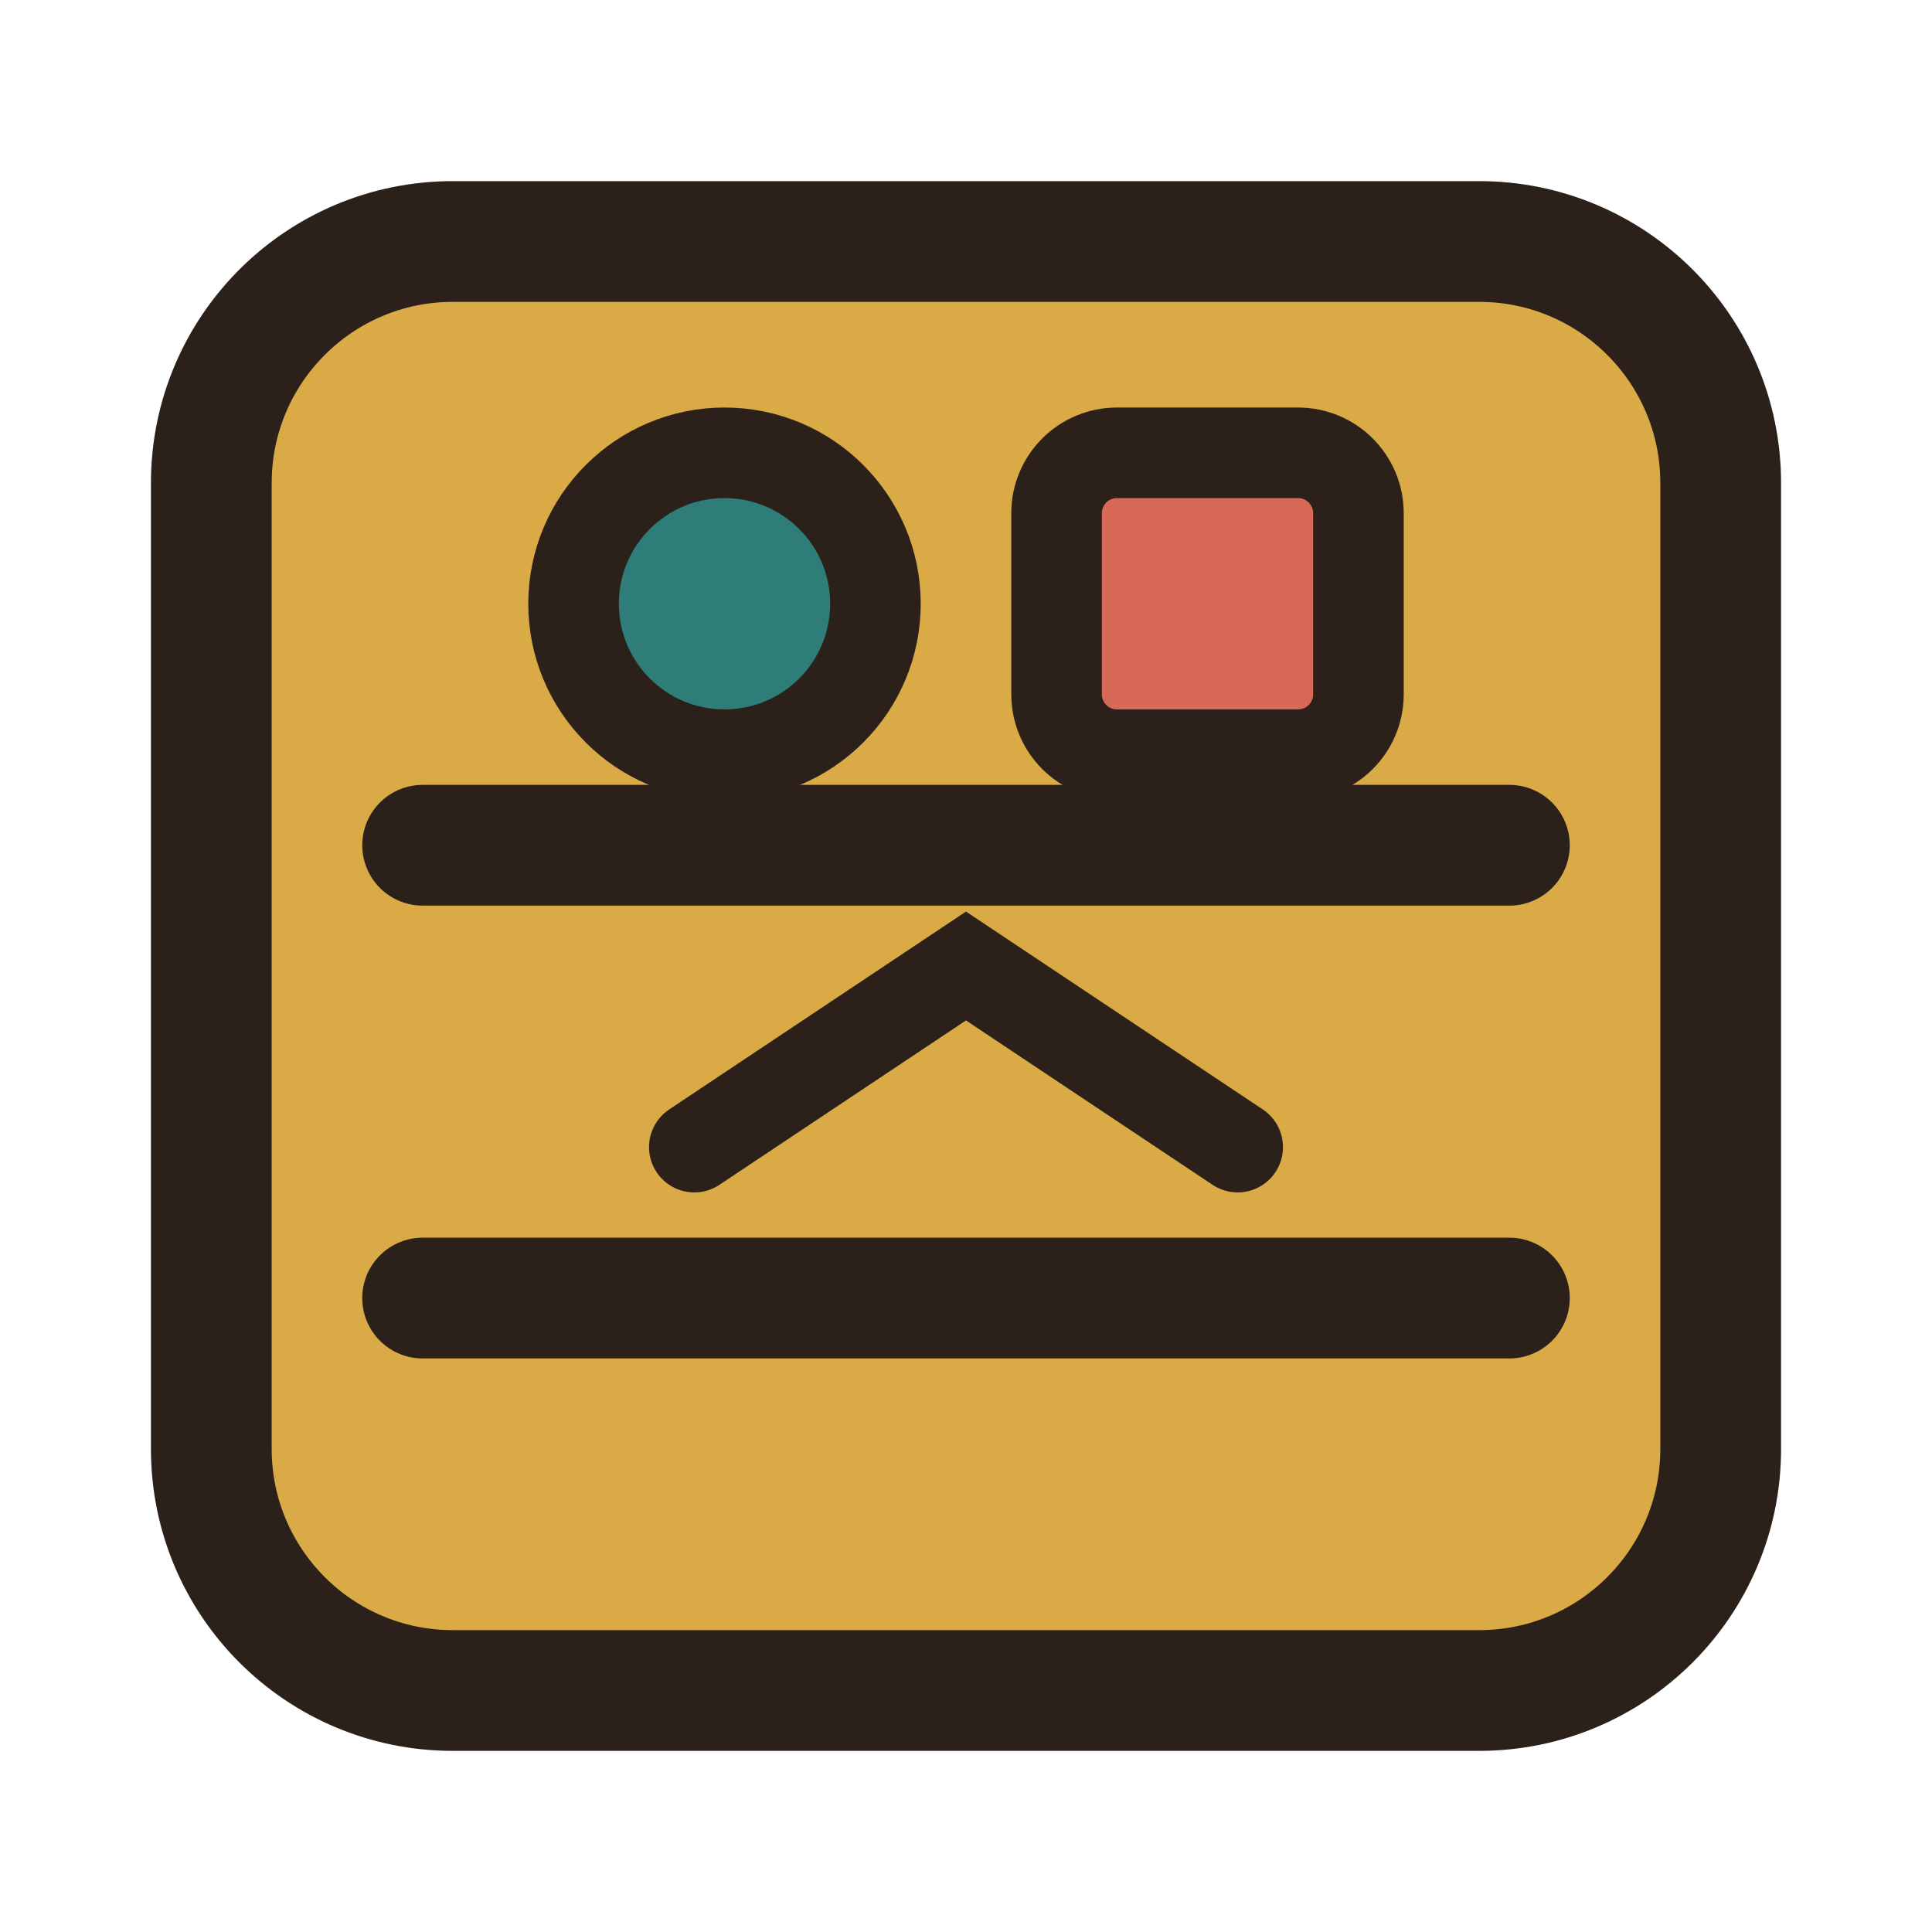
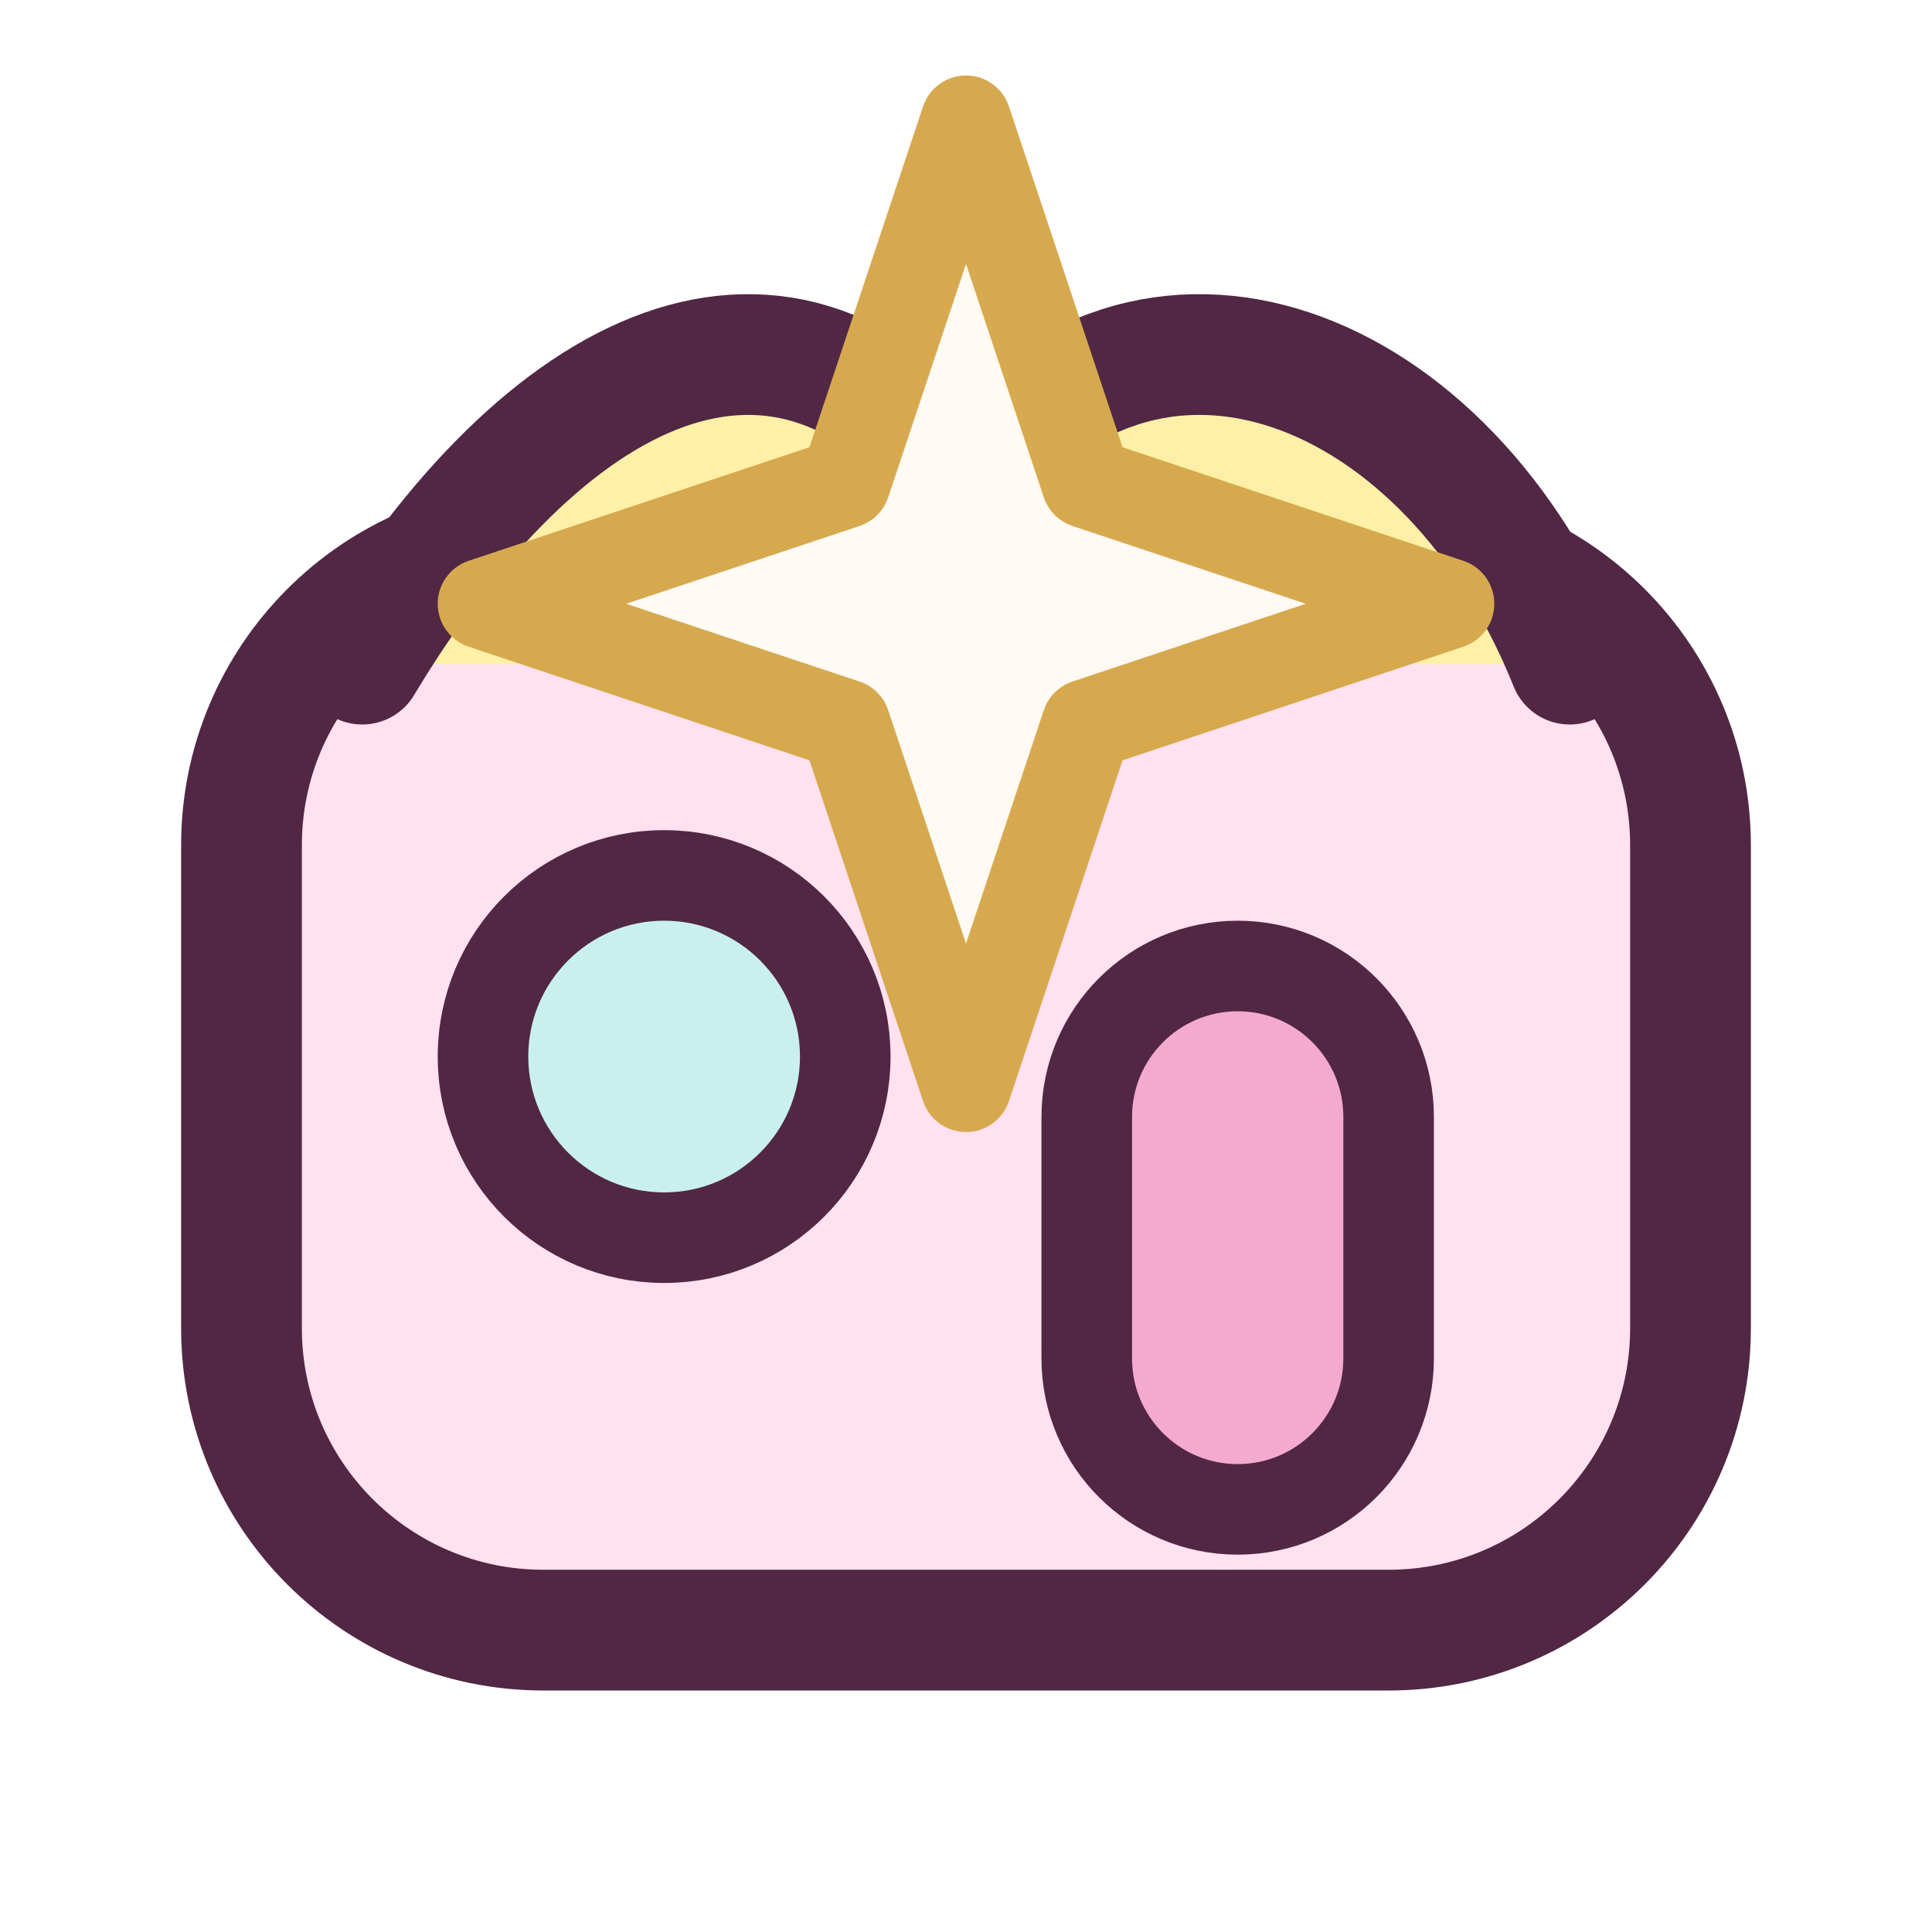
- <svg xmlns="http://www.w3.org/2000/svg" viewBox="0 0 64 64" role="img" aria-label="小茹的收藏柜">
-   <rect x="7" y="8" width="50" height="48" rx="8" fill="#d9aa45" stroke="#2b211a" stroke-width="4" />
-   <path d="M14 28h36M14 43h36" stroke="#2b211a" stroke-width="4" stroke-linecap="round" />
-   <circle cx="24" cy="20" r="5" fill="#2e7d78" stroke="#2b211a" stroke-width="3" />
-   <rect x="35" y="15" width="10" height="10" rx="2" fill="#d86956" stroke="#2b211a" stroke-width="3" />
-   <path d="M23 38l9-6 9 6" fill="none" stroke="#2b211a" stroke-width="3" stroke-linecap="round" />
+ <svg xmlns="http://www.w3.org/2000/svg" viewBox="0 0 64 64" role="img" aria-label="小茹的糖果小镇">
+   <rect x="8" y="18" width="48" height="36" rx="10" fill="#ffe1ef" stroke="#512744" stroke-width="4" />
+   <path d="M12 22c6-10 14-14 20-6 6-8 16-4 20 6" fill="#fff0a8" stroke="#512744" stroke-width="4" stroke-linecap="round" />
+   <circle cx="22" cy="35" r="6" fill="#c9f0ed" stroke="#512744" stroke-width="3" />
+   <rect x="36" y="32" width="10" height="18" rx="5" fill="#f4a9ce" stroke="#512744" stroke-width="3" />
+   <path d="M32 4l4 12 12 4-12 4-4 12-4-12-12-4 12-4 4-12z" fill="#fffaf3" stroke="#d7a94f" stroke-width="3" stroke-linejoin="round" />
</svg>
